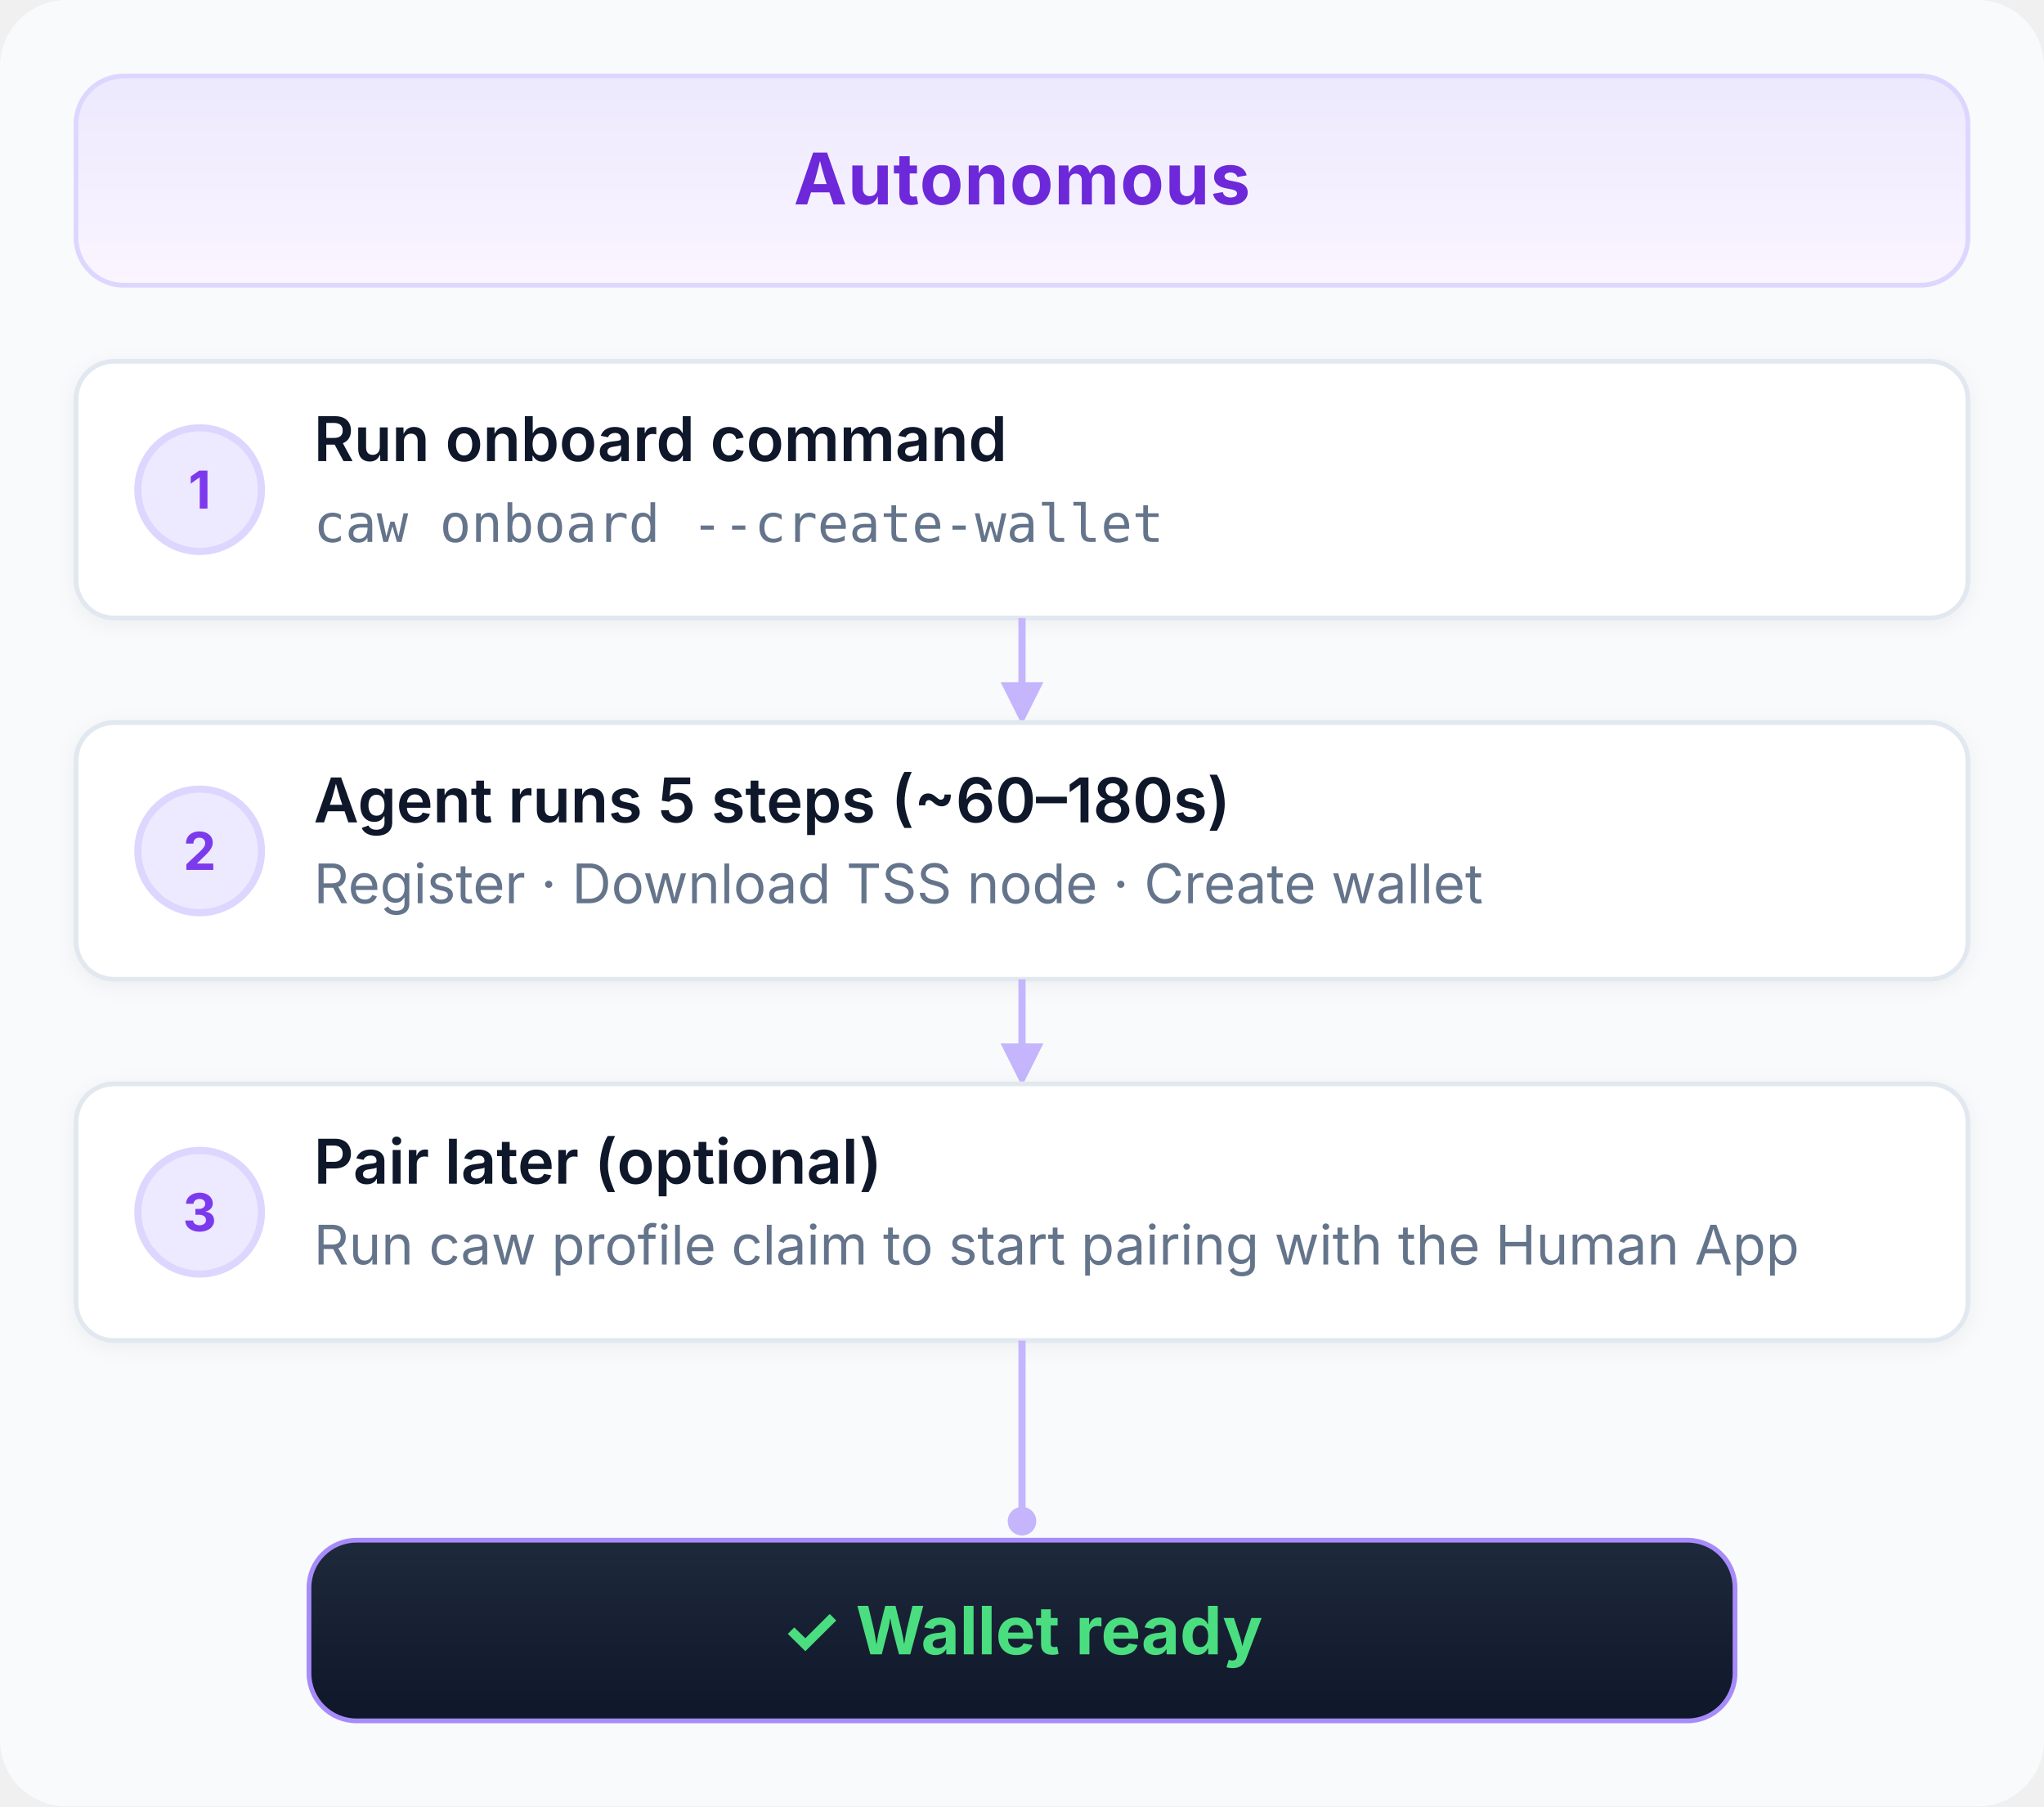
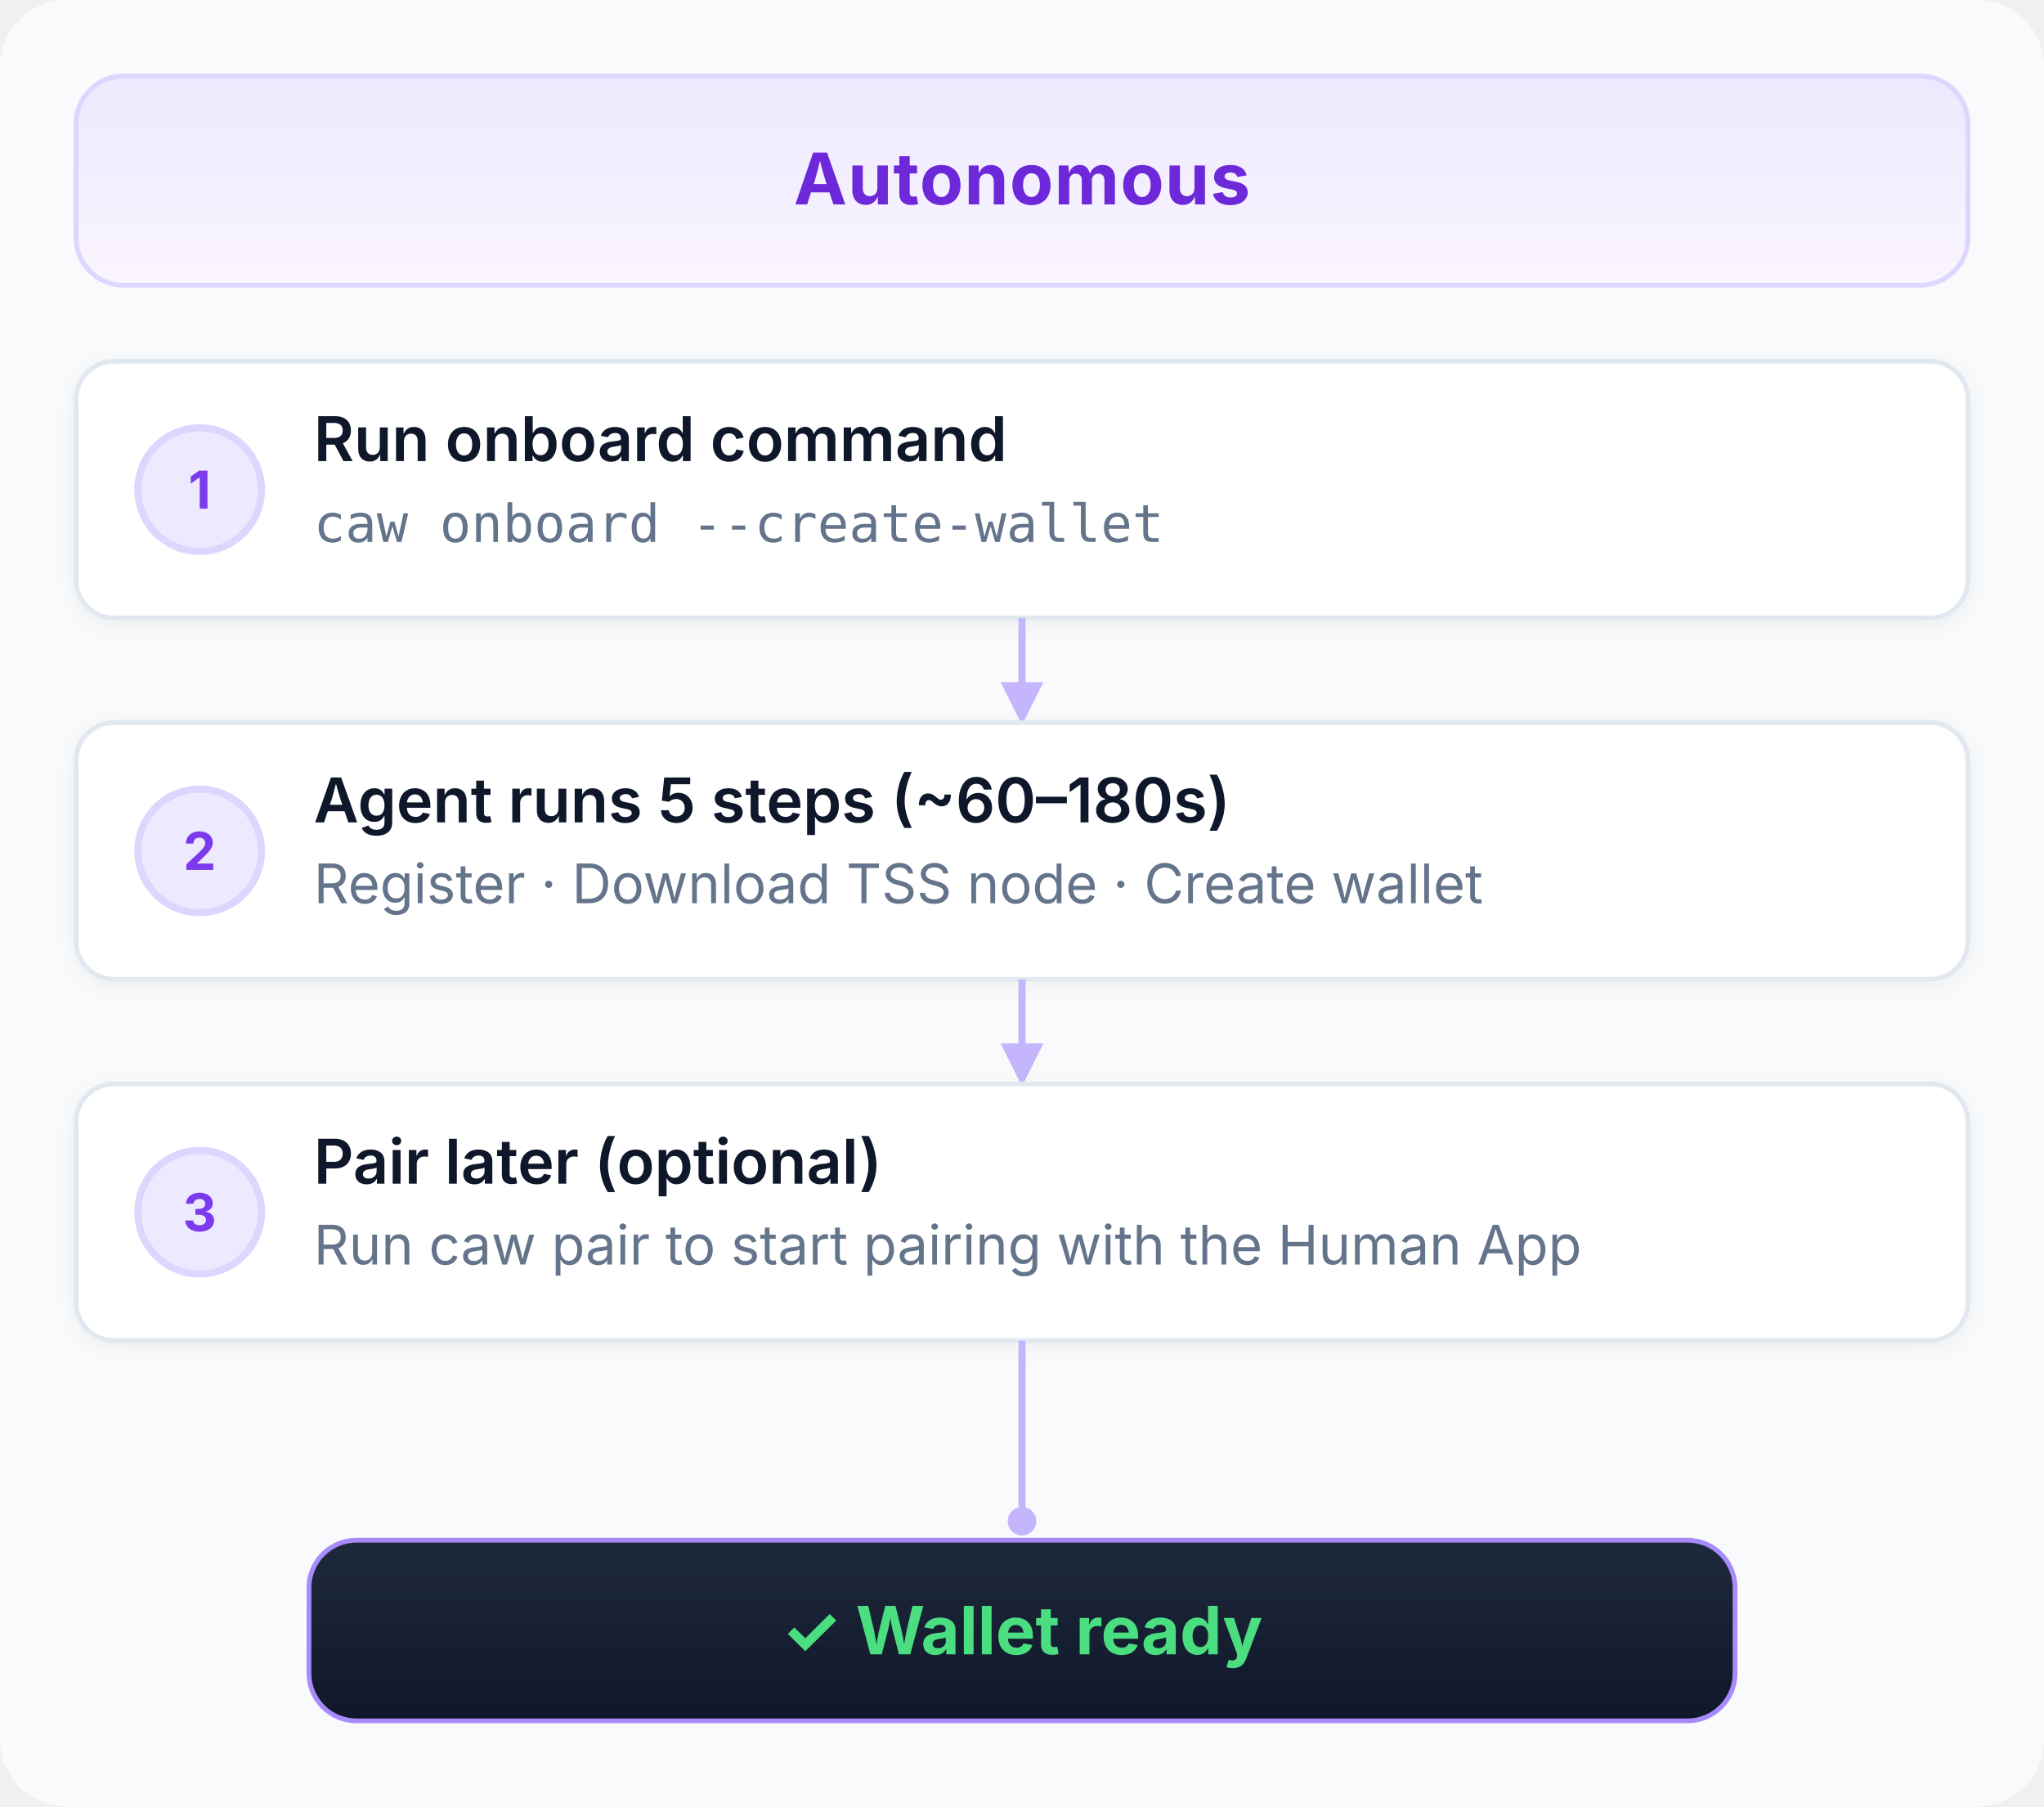
<svg xmlns="http://www.w3.org/2000/svg" viewBox="0 0 430 380" width="430" height="380">
  <defs>
    <filter id="card-shadow" x="-4%" y="-8%" width="108%" height="124%">
      <feDropShadow dx="0" dy="1" stdDeviation="2" flood-color="#0F172A" flood-opacity="0.05" />
    </filter>
    <linearGradient id="gradHeader" x1="0%" y1="0%" x2="0%" y2="100%">
      <stop offset="0%" stop-color="#EDE9FE" />
      <stop offset="100%" stop-color="#FAF5FF" />
    </linearGradient>
    <linearGradient id="gradWallet" x1="0%" y1="0%" x2="0%" y2="100%">
      <stop offset="0%" stop-color="#1E293B" />
      <stop offset="100%" stop-color="#0F172A" />
    </linearGradient>
    <marker id="arr" markerWidth="8" markerHeight="8" refX="4" refY="4" orient="auto">
      <path d="M1,1 L7,4 L1,7 Z" fill="#C4B5FD" />
    </marker>
  </defs>
  <rect width="430" height="380" rx="14" fill="#F8FAFC" />
  <rect x="16" y="16" width="398" height="44" rx="10" fill="url(#gradHeader)" stroke="#DDD6FE" stroke-width="1" />
  <text x="215" y="43" text-anchor="middle" font-family="Inter,-apple-system,sans-serif" font-size="15" font-weight="700" fill="#6D28D9" letter-spacing="0.2">Autonomous</text>
  <rect x="16" y="76" width="398" height="54" rx="8" fill="white" stroke="#E2E8F0" stroke-width="1" filter="url(#card-shadow)" />
  <circle cx="42" cy="103" r="13" fill="#EDE9FE" stroke="#DDD6FE" stroke-width="1.5" />
  <text x="42" y="107" text-anchor="middle" font-family="Inter,sans-serif" font-size="11" font-weight="700" fill="#7C3AED">1</text>
  <text x="66" y="97" font-family="Inter,-apple-system,sans-serif" font-size="13" font-weight="600" fill="#0F172A">Run onboard command</text>
  <text x="66" y="114" font-family="ui-monospace,Menlo,monospace" font-size="11" fill="#64748B">caw onboard --create-wallet</text>
  <line x1="215" y1="130" x2="215" y2="148" stroke="#C4B5FD" stroke-width="1.5" marker-end="url(#arr)" />
  <rect x="16" y="152" width="398" height="54" rx="8" fill="white" stroke="#E2E8F0" stroke-width="1" filter="url(#card-shadow)" />
  <circle cx="42" cy="179" r="13" fill="#EDE9FE" stroke="#DDD6FE" stroke-width="1.5" />
  <text x="42" y="183" text-anchor="middle" font-family="Inter,sans-serif" font-size="11" font-weight="700" fill="#7C3AED">2</text>
  <text x="66" y="173" font-family="Inter,-apple-system,sans-serif" font-size="13" font-weight="600" fill="#0F172A">Agent runs 5 steps (~60–180s)</text>
  <text x="66" y="190" font-family="Inter,-apple-system,sans-serif" font-size="11.5" fill="#64748B">Register · Download TSS node · Create wallet</text>
  <line x1="215" y1="206" x2="215" y2="224" stroke="#C4B5FD" stroke-width="1.5" marker-end="url(#arr)" />
  <rect x="16" y="228" width="398" height="54" rx="8" fill="white" stroke="#E2E8F0" stroke-width="1" filter="url(#card-shadow)" />
  <circle cx="42" cy="255" r="13" fill="#EDE9FE" stroke="#DDD6FE" stroke-width="1.5" />
  <text x="42" y="259" text-anchor="middle" font-family="Inter,sans-serif" font-size="11" font-weight="700" fill="#7C3AED">3</text>
  <text x="66" y="249" font-family="Inter,-apple-system,sans-serif" font-size="13" font-weight="600" fill="#0F172A">Pair later (optional)</text>
-   <text x="66" y="266" font-family="Inter,-apple-system,sans-serif" font-size="11.5" fill="#64748B">Run caw profile claim to start pairing with the Human App</text>
+   <text x="66" y="266" font-family="Inter,-apple-system,sans-serif" font-size="11.5" fill="#64748B">Run caw pair to start pairing with the Human App</text>
  <line x1="215" y1="282" x2="215" y2="318" stroke="#C4B5FD" stroke-width="1.5" />
  <circle cx="215" cy="320" r="3" fill="#C4B5FD" />
  <rect x="65" y="324" width="300" height="38" rx="10" fill="url(#gradWallet)" stroke="#A78BFA" stroke-width="1" />
  <text x="215" y="348" text-anchor="middle" font-family="Inter,-apple-system,sans-serif" font-size="14" font-weight="700" fill="#4ADE80">✓  Wallet ready</text>
</svg>
